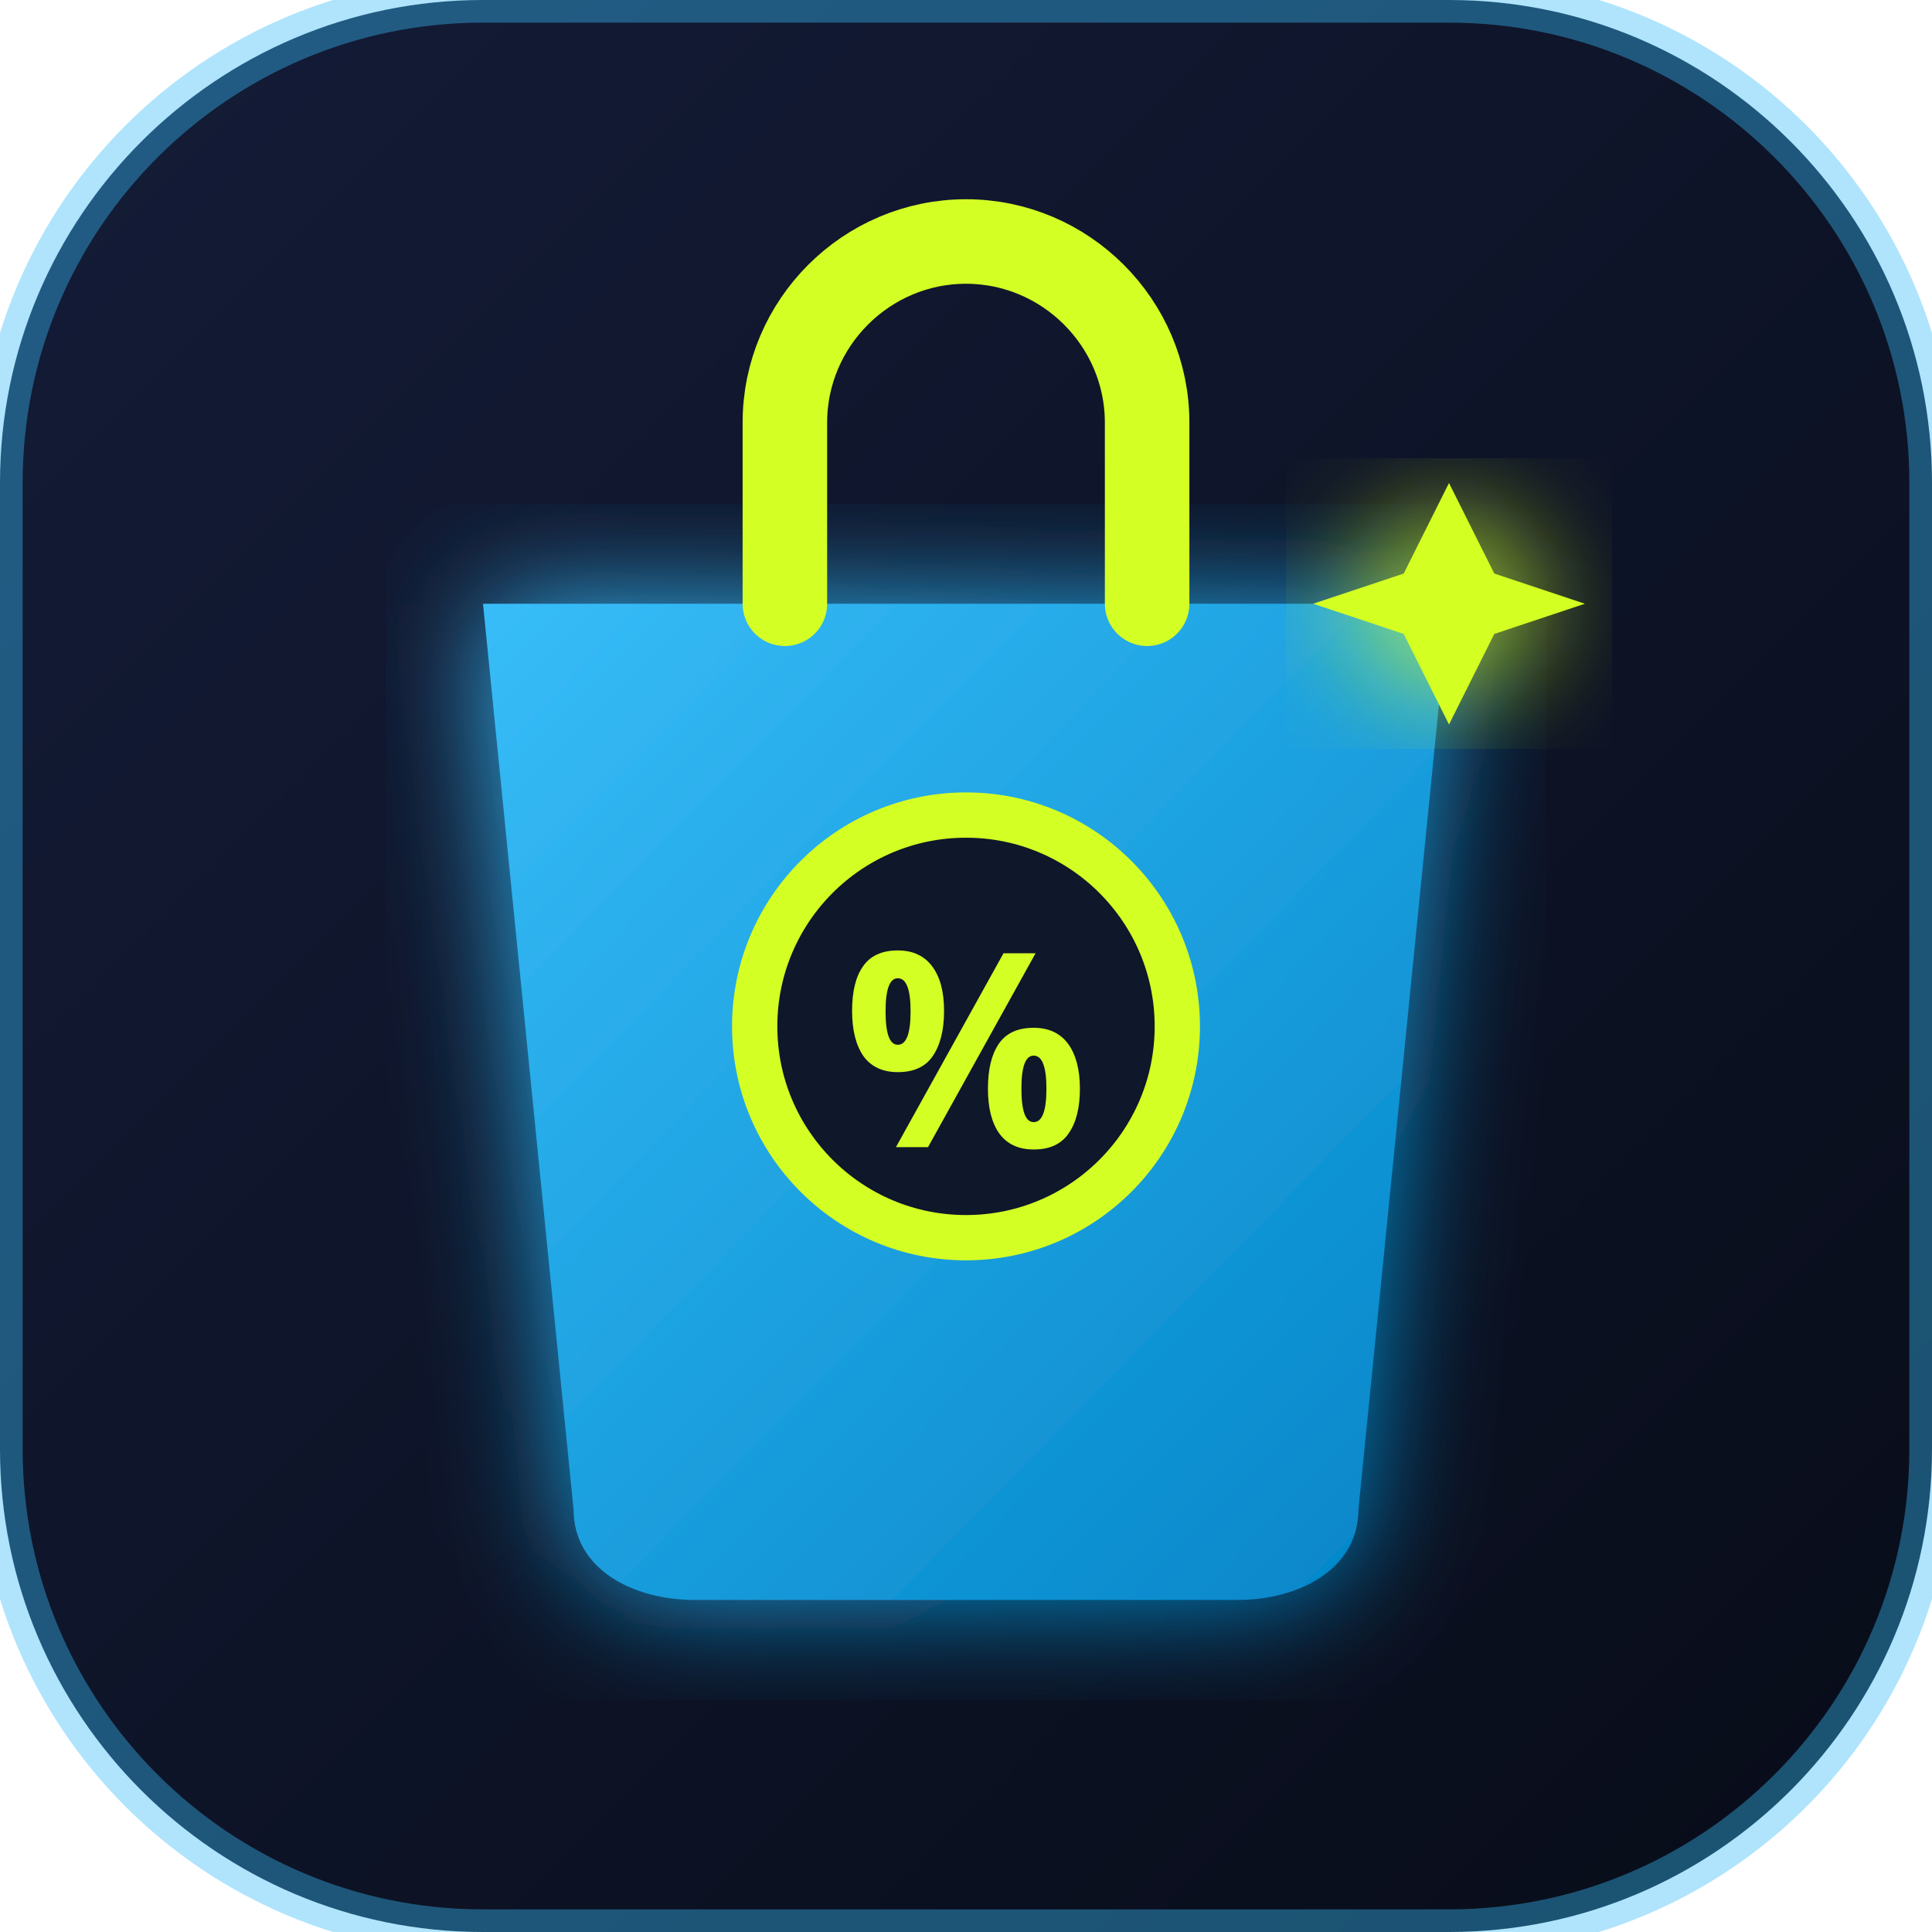
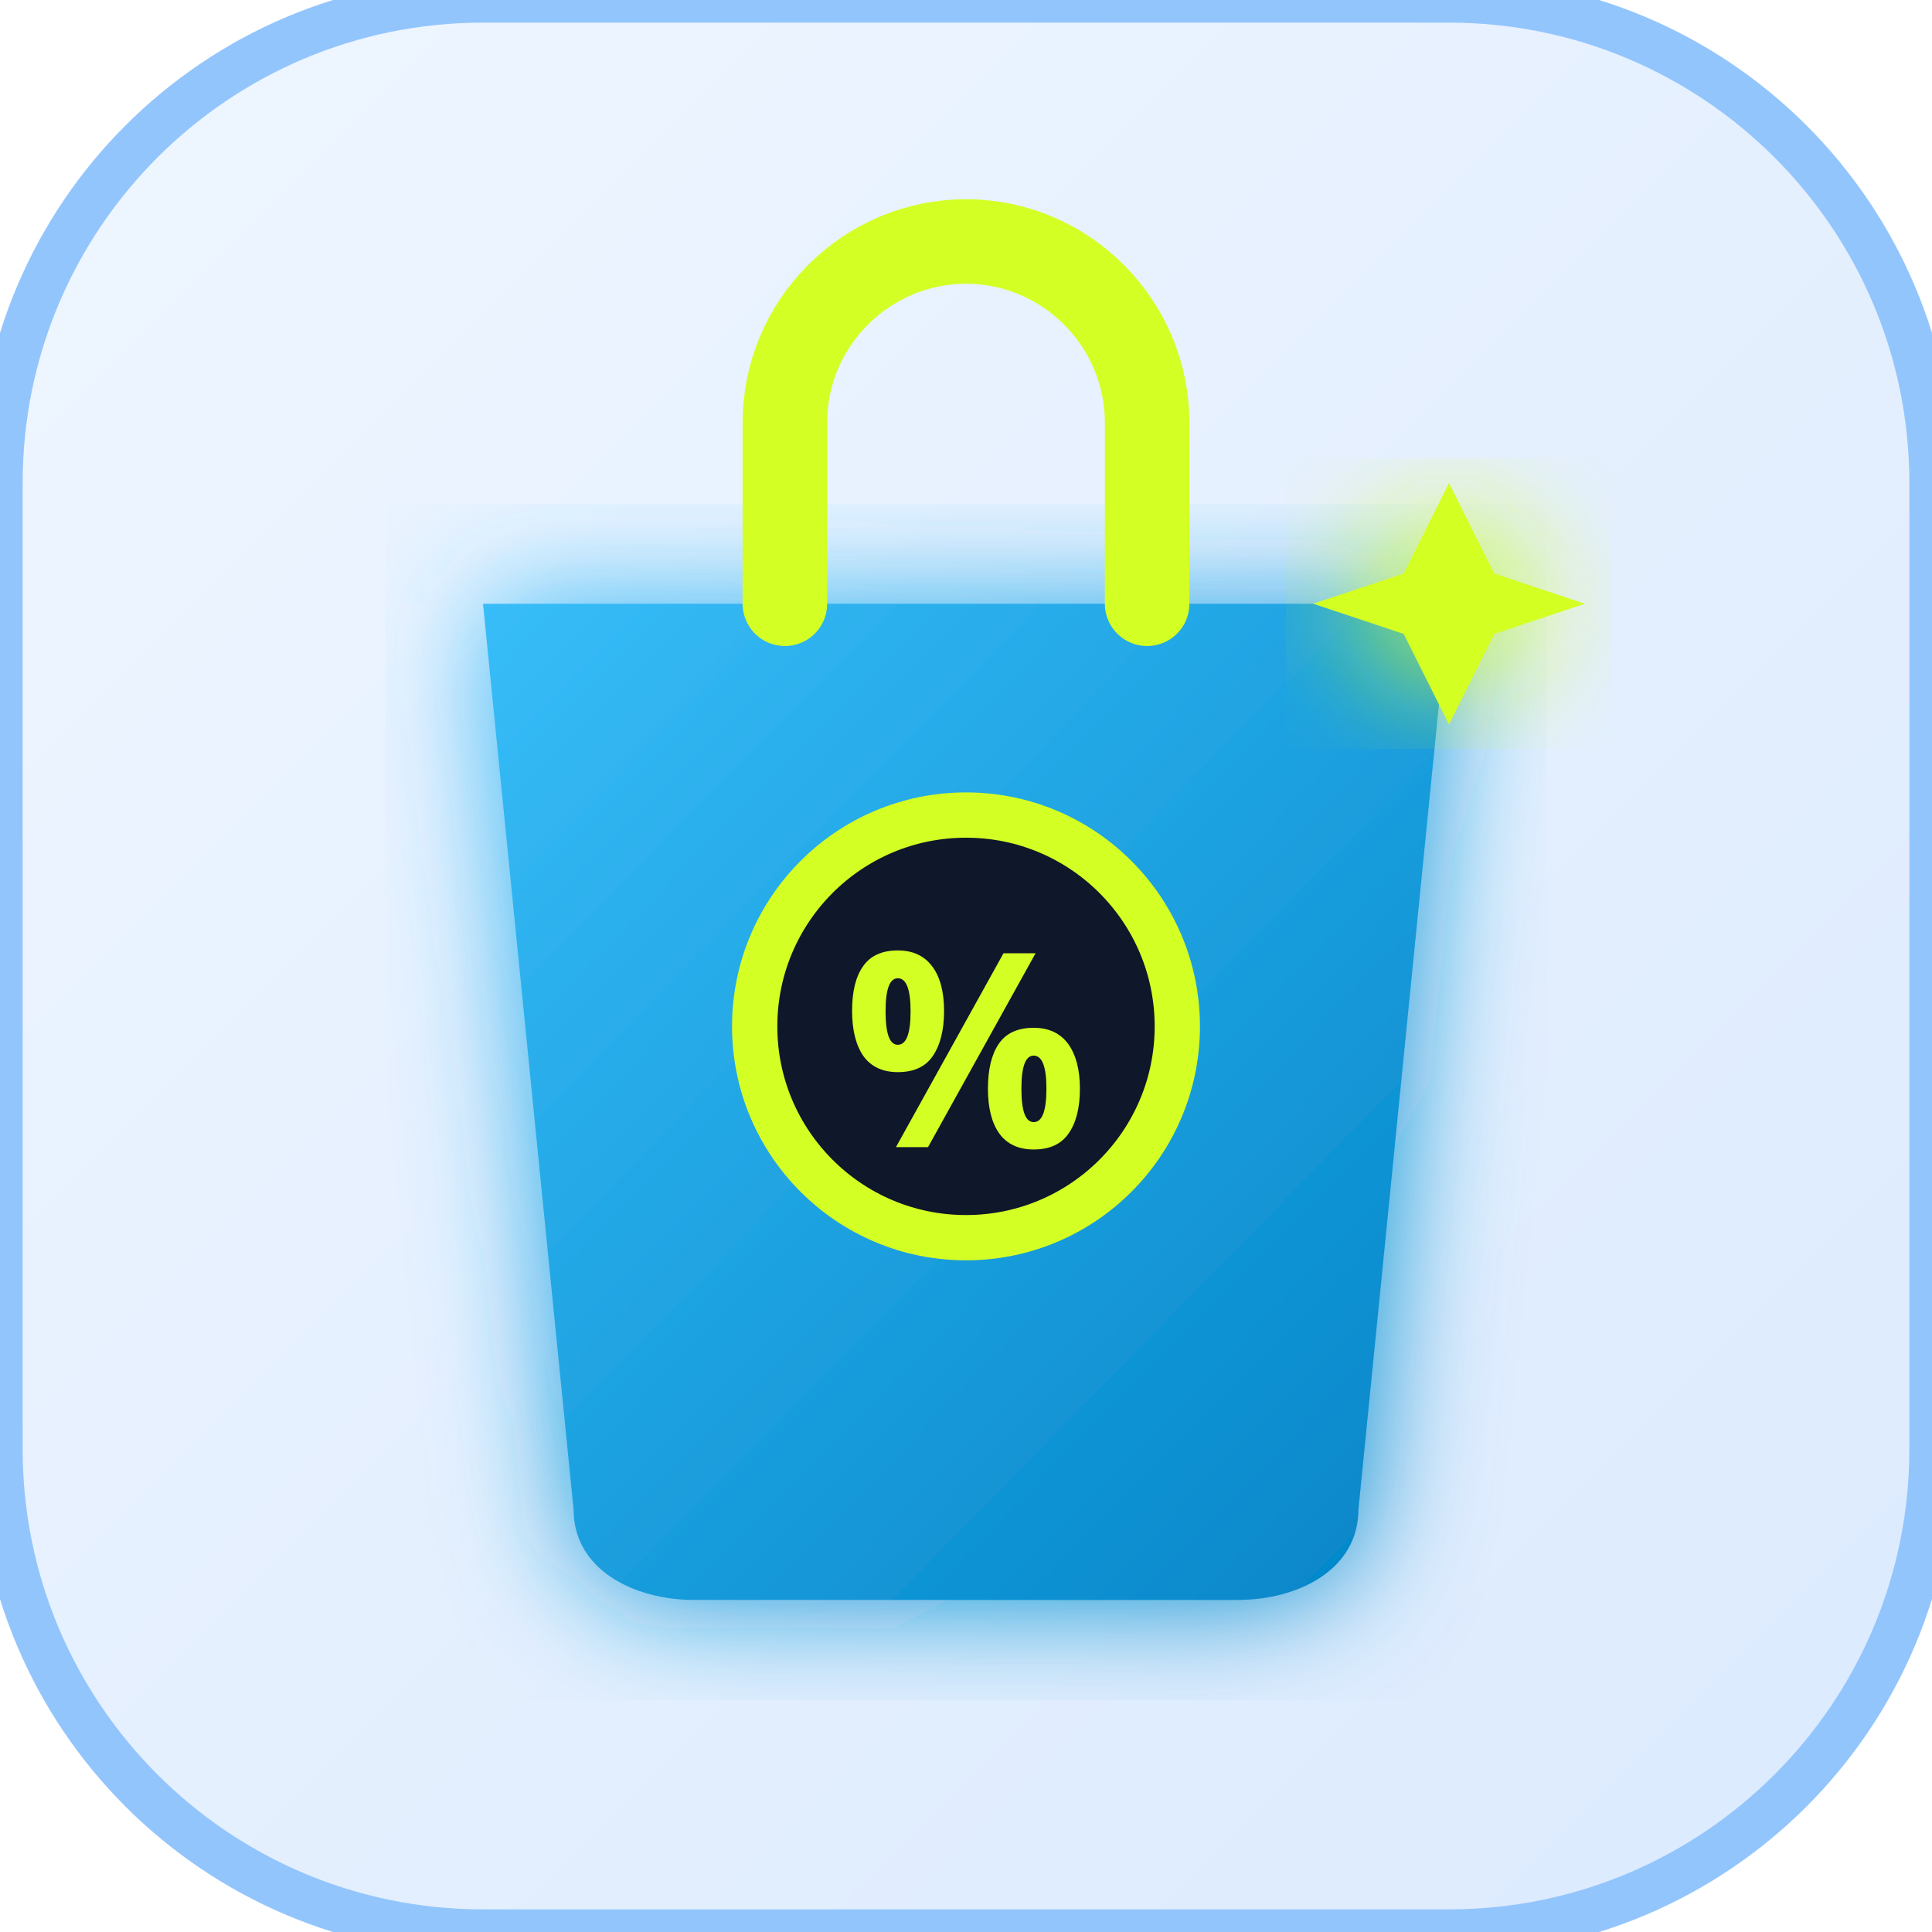
<svg xmlns="http://www.w3.org/2000/svg" viewBox="0 0 64 64" width="64" height="64">
  <defs>
    <linearGradient id="ret_bg" x1="0" y1="0" x2="1" y2="1">
-       <stop offset="0%" stop-color="#141c38" />
-       <stop offset="100%" stop-color="#080c18" />
+       <stop offset="0%" stop-color="#eff6ff" />
+       <stop offset="100%" stop-color="#dbeafe" />
    </linearGradient>
    <linearGradient id="ret_bag" x1="0" y1="0" x2="1" y2="1">
      <stop offset="0%" stop-color="#38bdf8" />
      <stop offset="100%" stop-color="#0284c7" />
    </linearGradient>
    <filter id="ret_glow">
      <feGaussianBlur stdDeviation="2" result="blur" />
      <feMerge>
        <feMergeNode in="blur" />
        <feMergeNode in="SourceGraphic" />
      </feMerge>
    </filter>
  </defs>
  <rect width="64" height="64" rx="16" fill="url(#ret_bg)" />
-   <rect width="64" height="64" rx="16" fill="none" stroke="rgba(56,189,248,0.4)" stroke-width="1.5" />
+   <rect width="64" height="64" rx="16" fill="none" stroke="#93c5fd" stroke-width="1.5" />
  <path d="M16 20 H48 L45 50 C45 52 43 53 41 53 H23 C21 53 19 52 19 50 Z" fill="url(#ret_bag)" filter="url(#ret_glow)" />
  <path d="M26 20 V14 C26 10.7 28.7 8 32 8 C35.3 8 38 10.7 38 14 V20" fill="none" stroke="#d4ff24" stroke-width="2.8" stroke-linecap="round" />
  <circle cx="32" cy="34" r="7" fill="#0f172a" stroke="#d4ff24" stroke-width="1.5" />
  <text x="32" y="38" font-family="system-ui, sans-serif" font-size="9" font-weight="900" fill="#d4ff24" text-anchor="middle">%</text>
  <polygon points="48,16 49.5,19 52.5,20 49.5,21 48,24 46.5,21 43.5,20 46.5,19" fill="#d4ff24" filter="url(#ret_glow)" />
</svg>
